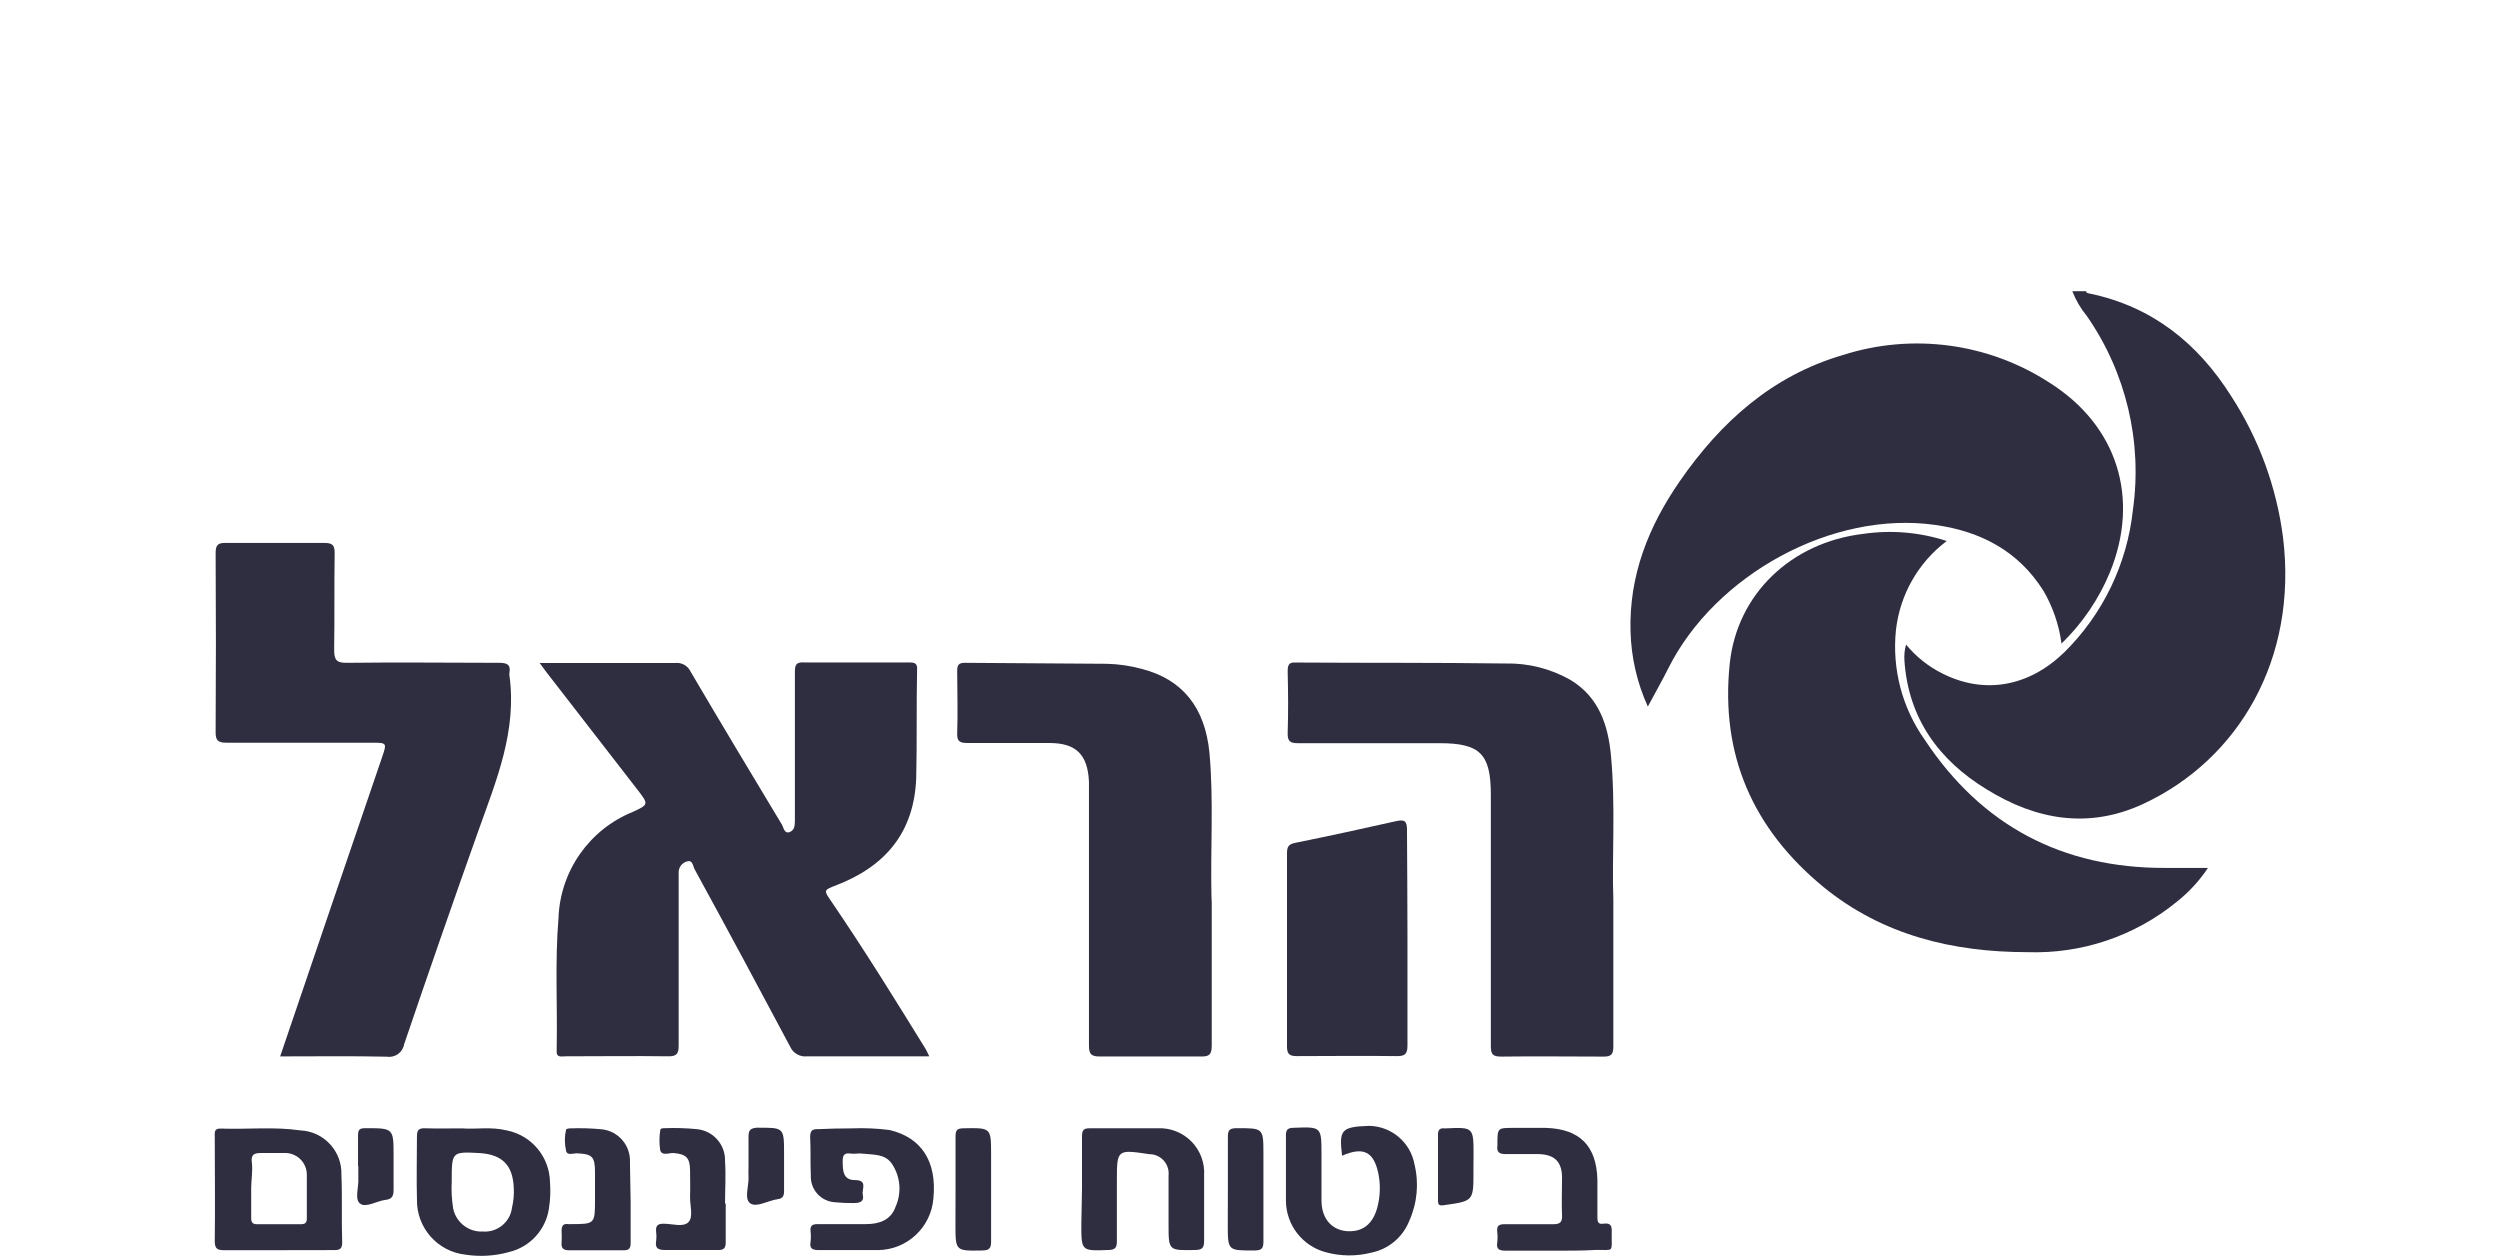
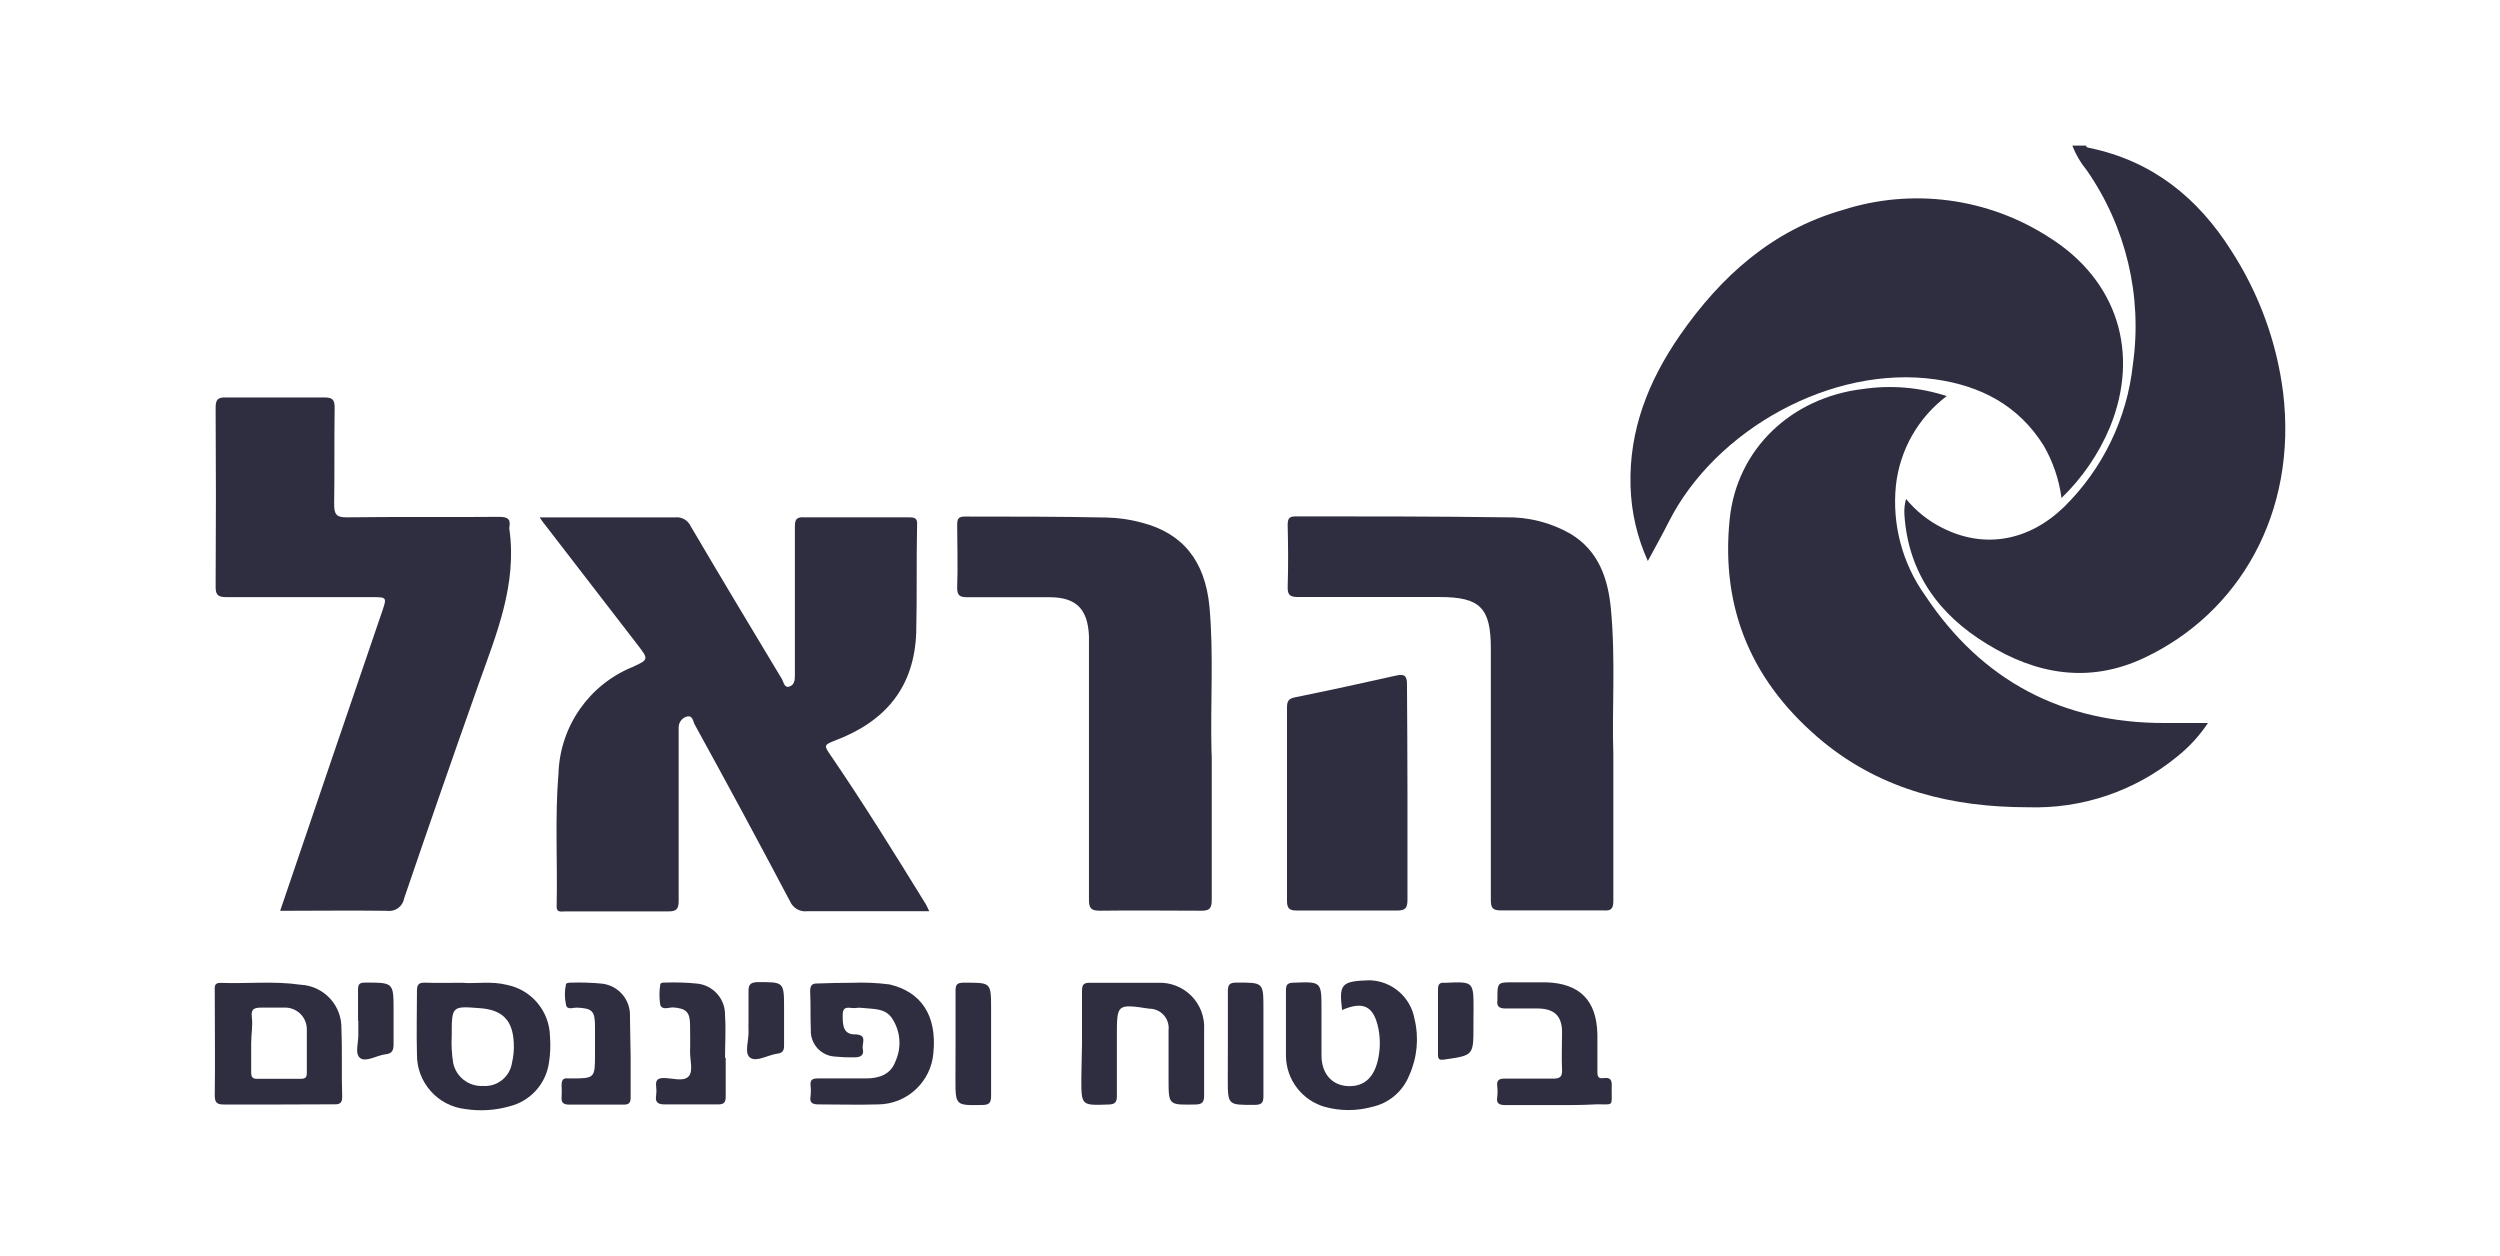
<svg xmlns="http://www.w3.org/2000/svg" id="Layer_1" data-name="Layer 1" viewBox="0 0 258.78 130">
  <defs>
    <style>.cls-1{fill:#2f2e41;}</style>
  </defs>
-   <path class="cls-1" d="M215.93,30.14c0,.18.18.21.34.24,6.5,1.34,11.22,5.14,14.69,10.63a35.14,35.14,0,0,1,5.37,14.69c1.5,12.48-4.56,22.88-14.45,27.5-5.68,2.65-11.14,1.67-16.25-1.5-4.92-3-8.1-7.33-8.5-13.33a4.77,4.77,0,0,1,.17-1.65,11.51,11.51,0,0,0,3.77,3c4.32,2.18,8.91,1.38,12.59-2.18a24.31,24.31,0,0,0,7.12-14.75A28.26,28.26,0,0,0,216,32.69a9.18,9.18,0,0,1-1.49-2.55Z" />
-   <path class="cls-1" d="M55.86,68.63h6.61c2.46,0,4.93,0,7.39,0a1.57,1.57,0,0,1,1.63.9c3.11,5.29,6.27,10.55,9.43,15.8.2.33.26,1,.81.8s.54-.73.55-1.19c0-1.46,0-2.91,0-4.37,0-3.65,0-7.3,0-11,0-.76.13-1.06,1-1,3.57,0,7.15,0,10.72,0,.56,0,1,0,.93.77-.08,3.72,0,7.44-.09,11.16-.2,5.65-3.18,9.17-8.29,11.14-1.31.5-1.3.5-.51,1.65,3.41,5,6.61,10.16,9.79,15.32.11.19.19.39.36.73H95c-3.81,0-7.62,0-11.42,0a1.71,1.71,0,0,1-1.79-1Q76.91,99.15,71.91,90c-.18-.33-.2-1-.77-.84a1.17,1.17,0,0,0-.89,1.2c0,.38,0,.77,0,1.15,0,5.57,0,11.14,0,16.71,0,.83-.18,1.13-1.07,1.12-3.54-.05-7.08,0-10.62,0-.42,0-1,.19-.94-.6.1-4.56-.19-9.13.19-13.69a12.33,12.33,0,0,1,7.67-11c1.68-.76,1.66-.81.55-2.25L56.5,69.5C56.32,69.27,56.15,69,55.86,68.63Z" />
-   <path class="cls-1" d="M201.51,56a13.4,13.4,0,0,0-5.26,9.25,16.68,16.68,0,0,0,3,11.35c5.88,8.87,14.22,13.27,24.88,13.24h4.42a15.23,15.23,0,0,1-3.27,3.54,23.14,23.14,0,0,1-15.4,5.18c-7.73,0-15-1.75-21.11-6.73-7.31-6-10.71-13.68-9.72-23.15.75-7.17,6.34-12.54,13.83-13.42A19,19,0,0,1,201.51,56Z" />
-   <path class="cls-1" d="M213.39,66.62a14.67,14.67,0,0,0-1.86-5.45c-2.59-4.12-6.47-6.16-11.19-6.83-10.71-1.53-22.81,5.2-27.63,14.8-.65,1.3-1.37,2.56-2.14,4a20.09,20.09,0,0,1-1.79-7.76c-.17-5.8,1.86-10.89,5.09-15.56,4.24-6.13,9.56-10.92,16.86-13.06a25.2,25.2,0,0,1,21.43,2.86c7,4.42,9.38,11.93,6.24,19.63A22,22,0,0,1,213.39,66.62Z" />
-   <path class="cls-1" d="M29,109.35l5.44-16q2.56-7.5,5.12-15c.5-1.47.49-1.47-1.12-1.47-5,0-10,0-15,0-.94,0-1.13-.28-1.12-1.16q.06-9.22,0-18.44c0-.87.22-1.1,1.08-1.08,3.39,0,6.77,0,10.16,0,.88,0,1.09.24,1.08,1.1-.05,3.3,0,6.6-.05,9.91,0,1.07.19,1.42,1.35,1.4,5.23-.07,10.47,0,15.7,0,.83,0,1.25.16,1.09,1.06a.45.45,0,0,0,0,.23c.8,5.72-1.34,10.85-3.18,16Q45.6,97,41.83,108.1a1.56,1.56,0,0,1-1.77,1.28C36.41,109.3,32.76,109.35,29,109.35Z" />
-   <path class="cls-1" d="M167,93.08c0,5.72,0,10.48,0,15.24,0,.8-.21,1.06-1,1.05-3.54,0-7.08-.05-10.61,0-.89,0-1.07-.25-1.07-1.1,0-8.67,0-17.35,0-26,0-4.23-1.11-5.34-5.3-5.34-4.89,0-9.77,0-14.65,0-.87,0-1.1-.22-1.08-1.08.07-2.11.05-4.22,0-6.33,0-.65.09-1,.86-.94,7.23.05,14.45,0,21.68.1a13,13,0,0,1,6.73,1.7c2.93,1.77,3.89,4.64,4.19,7.79C167.25,83.45,166.84,88.75,167,93.08Z" />
-   <path class="cls-1" d="M125.43,94.09c0,4.72,0,9.44,0,14.17,0,1-.36,1.11-1.19,1.1-3.46,0-6.93,0-10.39,0-.92,0-1.13-.26-1.13-1.15,0-8.79,0-17.59,0-26.38,0-.31,0-.62,0-.92-.13-2.79-1.32-4-4.1-4s-5.62,0-8.42,0c-.81,0-1.15-.12-1.12-1,.08-2.14,0-4.3,0-6.45,0-.63.15-.86.83-.85,4.88.05,9.76.05,14.64.1a15,15,0,0,1,3.64.53c4.23,1.09,6.54,4,7,8.66.45,4.94.1,9.9.21,14.85C125.44,93.17,125.43,93.63,125.43,94.09Z" />
-   <path class="cls-1" d="M145.69,97.22c0,3.68,0,7.37,0,11,0,.86-.24,1.11-1.1,1.1-3.46-.05-6.92,0-10.37,0-.78,0-1-.25-1-1q0-10,0-20c0-.64.14-.93.83-1.07,3.5-.71,7-1.47,10.46-2.25.84-.19,1.14-.05,1.13.9C145.66,89.7,145.69,93.46,145.69,97.22Z" />
-   <path class="cls-1" d="M28.87,129.41c-1.88,0-3.76,0-5.64,0-.69,0-1-.11-1-.93.05-3.61,0-7.21,0-10.81,0-.42-.09-.87.6-.85,2.75.1,5.52-.21,8.27.19a4.45,4.45,0,0,1,4.24,4.6c.1,2.33,0,4.68.08,7,0,.62-.21.79-.8.79C32.71,129.39,30.79,129.41,28.87,129.41ZM26,123.05c0,1,0,2,0,3,0,.47.12.68.64.67q2.25,0,4.5,0c.43,0,.62-.13.62-.59,0-1.5,0-3,0-4.49a2.25,2.25,0,0,0-2.38-2.29c-.77,0-1.54,0-2.31,0s-1.11.14-1,1S26,122.13,26,123.05Z" />
-   <path class="cls-1" d="M47.83,116.8c1.38.12,3-.2,4.67.22a5.55,5.55,0,0,1,4.43,5.33,11.51,11.51,0,0,1-.11,2.75,5.44,5.44,0,0,1-4.09,4.49,10.72,10.72,0,0,1-4.57.28,5.64,5.64,0,0,1-5-5.69c-.06-2.19,0-4.38,0-6.56,0-.68.22-.85.86-.83C45.18,116.83,46.37,116.8,47.83,116.8Zm-1.07,5.47a13.34,13.34,0,0,0,.15,2.84A3,3,0,0,0,50,127.48,2.83,2.83,0,0,0,53,125a7.13,7.13,0,0,0,.18-2.06c-.1-2.32-1.18-3.42-3.49-3.58C46.76,119.2,46.76,119.2,46.76,122.27Z" />
-   <path class="cls-1" d="M138.92,119.63c-.31-2.66-.14-3,2.84-3.09a4.86,4.86,0,0,1,4.66,4,9.05,9.05,0,0,1-.55,5.85,5.37,5.37,0,0,1-3.9,3.27,9.22,9.22,0,0,1-4.78-.05,5.55,5.55,0,0,1-4.08-5.28c0-2.26,0-4.53,0-6.79,0-.59.16-.78.77-.8,2.91-.11,2.91-.13,2.91,2.78,0,1.58,0,3.15,0,4.73,0,1.85,1,3,2.51,3.18,1.72.16,2.82-.69,3.29-2.52a7.75,7.75,0,0,0,.09-3.42C142.21,119.22,141.13,118.66,138.92,119.63Z" />
-   <path class="cls-1" d="M88.17,116.8a23.18,23.18,0,0,1,3.91.17c3.31.78,4.91,3.26,4.54,7.06a5.81,5.81,0,0,1-5.75,5.37c-2,0-4.07,0-6.1,0-.63,0-1-.14-.87-.83a4.91,4.91,0,0,0,0-1.15c-.05-.56.2-.71.74-.71,1.65,0,3.3,0,5,0,1.35,0,2.57-.4,3.06-1.79a4.59,4.59,0,0,0-.41-4.5c-.72-1-1.9-.88-2.95-1a3.06,3.06,0,0,0-.8,0c-.52.08-1.32-.38-1.31.73,0,.94,0,2,1.24,2,1.39,0,.72.94.84,1.5.17.78-.36.89-1,.88a16.18,16.18,0,0,1-1.84-.08,2.65,2.65,0,0,1-2.54-2.76c-.06-1.34,0-2.68-.07-4,0-.7.26-.83.87-.81C85.79,116.83,86.87,116.8,88.17,116.8Z" />
-   <path class="cls-1" d="M112,123.06c0-1.8,0-3.61,0-5.41,0-.63.13-.87.82-.86,2.34,0,4.69,0,7,0a4.6,4.6,0,0,1,4.82,4.89c0,2.26,0,4.53,0,6.79,0,.71-.23.91-.92.92-2.76.05-2.76.08-2.76-2.63,0-1.69,0-3.38,0-5.07a2,2,0,0,0-2-2.22c-3.35-.5-3.35-.5-3.35,2.82,0,2.08,0,4.15,0,6.22,0,.64-.19.86-.85.88-2.83.1-2.83.13-2.83-2.67Z" />
-   <path class="cls-1" d="M160.86,129.46c-1.66,0-3.31,0-5,0-.62,0-1-.12-.88-.82a4.92,4.92,0,0,0,0-1.15c-.07-.62.2-.78.79-.77,1.65,0,3.31,0,5,0,.69,0,.95-.18.92-.9-.06-1.3,0-2.61,0-3.91,0-1.69-.81-2.43-2.51-2.45-1.12,0-2.23,0-3.35,0-.67,0-.92-.23-.83-.87v-.11c0-1.73,0-1.73,1.65-1.73,1.12,0,2.23,0,3.35,0,3.52.1,5.27,1.86,5.35,5.38,0,1.27,0,2.53,0,3.8,0,.4,0,.83.57.74,1-.15.93.44.91,1.11,0,1.91.22,1.58-1.55,1.6C163.78,129.47,162.32,129.46,160.86,129.46Z" />
-   <path class="cls-1" d="M65.28,124.52c0,1.39,0,2.77,0,4.15,0,.53-.15.75-.72.75-1.88,0-3.76,0-5.65,0-.61,0-.83-.22-.78-.81a8.83,8.83,0,0,0,0-1.15c0-.52.11-.83.69-.75a.88.88,0,0,0,.23,0c2.54,0,2.54,0,2.54-2.57,0-.92,0-1.84,0-2.76,0-1.67-.27-1.93-1.91-2-.37,0-1,.27-1.09-.29a4.89,4.89,0,0,1,0-2.15c0-.08.26-.14.4-.14a24.75,24.75,0,0,1,3.34.1,3.27,3.27,0,0,1,2.88,3.35,1.85,1.85,0,0,1,0,.23Z" />
-   <path class="cls-1" d="M75.12,124.59c0,1.35,0,2.69,0,4,0,.6-.19.81-.79.8-1.84,0-3.69,0-5.53,0-.74,0-1-.25-.88-.93a3.54,3.54,0,0,0,0-.92c-.07-.62.11-.89.8-.87.87,0,2,.39,2.54-.16s.14-1.75.17-2.66,0-1.76,0-2.64c0-1.38-.4-1.76-1.76-1.86-.46,0-1.15.31-1.33-.28a6.76,6.76,0,0,1,0-2.06c0-.21.26-.24.46-.23a24.6,24.6,0,0,1,3.33.1,3.22,3.22,0,0,1,2.92,3.32c.1,1.45,0,2.91,0,4.36Z" />
-   <path class="cls-1" d="M98.91,123.15c0-1.85,0-3.69,0-5.53,0-.65.18-.82.83-.83,2.85-.05,2.85-.08,2.85,2.74,0,3,0,6,0,9,0,.7-.21.9-.91.91-2.78.05-2.78.07-2.78-2.71Z" />
-   <path class="cls-1" d="M127.1,123.13c0-1.8,0-3.61,0-5.41,0-.66.1-.93.86-.94,2.82,0,2.82-.06,2.82,2.76,0,3,0,6,0,9,0,.71-.22.89-.91.9-2.78,0-2.78.06-2.78-2.72Z" />
-   <path class="cls-1" d="M152.52,120.51v.81c0,3,0,3-3.05,3.43-.49.07-.62,0-.62-.5,0-2.26,0-4.53,0-6.8,0-.5.19-.7.68-.65a.2.2,0,0,0,.11,0c2.89-.13,2.89-.13,2.89,2.79Z" />
-   <path class="cls-1" d="M77.48,120.83c0-1,0-2.07,0-3.1,0-.65.09-.94.86-1,2.82,0,2.82-.07,2.82,2.75,0,1.27,0,2.53,0,3.8,0,.49-.11.78-.66.85-1,.13-2.18.9-2.84.43s-.13-1.79-.18-2.74C77.46,121.52,77.48,121.18,77.48,120.83Z" />
-   <path class="cls-1" d="M37.06,120.72c0-1.06,0-2.14,0-3.2,0-.62.18-.74.78-.74,2.9,0,2.9,0,2.9,2.91,0,1.14,0,2.29,0,3.44,0,.63-.12,1-.83,1.07-.91.11-2,.84-2.62.4s-.14-1.71-.2-2.61c0-.42,0-.84,0-1.27Z" />
+   <path class="cls-1" d="M215.93,15.07c0,.18.18.21.34.24,6.5,1.34,11.22,5.14,14.69,10.63a35.14,35.14,0,0,1,5.37,14.69c1.5,12.48-4.56,22.88-14.45,27.5-5.68,2.65-11.14,1.67-16.25-1.5-4.92-3-8.1-7.33-8.5-13.33a4.77,4.77,0,0,1,.17-1.65,11.51,11.51,0,0,0,3.77,3c4.32,2.18,8.91,1.38,12.59-2.18a24.31,24.31,0,0,0,7.12-14.75A28.26,28.26,0,0,0,216,17.62a9.18,9.18,0,0,1-1.49-2.55Z" />
+   <path class="cls-1" d="M55.86,53.56h6.61c2.46,0,4.93,0,7.39,0a1.57,1.57,0,0,1,1.63.9c3.11,5.29,6.27,10.55,9.43,15.8.2.33.26,1,.81.8s.54-.73.55-1.19c0-1.46,0-2.92,0-4.37,0-3.65,0-7.3,0-10.95,0-.76.13-1.06,1-1,3.57,0,7.15,0,10.72,0,.56,0,1,0,.93.77-.08,3.72,0,7.44-.09,11.16-.2,5.65-3.18,9.17-8.29,11.13-1.31.51-1.3.51-.51,1.66,3.41,5,6.61,10.16,9.79,15.32.11.19.19.39.36.73H95c-3.81,0-7.62,0-11.42,0a1.71,1.71,0,0,1-1.79-1Q76.91,84.08,71.91,75c-.18-.33-.2-.95-.77-.84a1.17,1.17,0,0,0-.89,1.2c0,.38,0,.77,0,1.15,0,5.57,0,11.14,0,16.71,0,.83-.18,1.13-1.07,1.12-3.54,0-7.08,0-10.62,0-.42,0-1,.19-.94-.6.1-4.56-.19-9.13.19-13.7a12.33,12.33,0,0,1,7.67-11c1.68-.76,1.66-.81.55-2.25L56.5,54.43C56.32,54.2,56.15,54,55.86,53.56Z" />
+   <path class="cls-1" d="M201.51,41a13.4,13.4,0,0,0-5.26,9.25,16.68,16.68,0,0,0,3,11.35c5.88,8.87,14.22,13.27,24.88,13.24h4.42a15.23,15.23,0,0,1-3.27,3.54,23.14,23.14,0,0,1-15.4,5.18c-7.73,0-15-1.75-21.11-6.73-7.31-6-10.71-13.68-9.72-23.15.75-7.17,6.34-12.54,13.83-13.42A19,19,0,0,1,201.51,41Z" />
+   <path class="cls-1" d="M213.39,51.55a14.67,14.67,0,0,0-1.86-5.45c-2.59-4.12-6.47-6.16-11.19-6.83-10.71-1.53-22.81,5.2-27.63,14.8-.65,1.3-1.37,2.56-2.14,4a20.09,20.09,0,0,1-1.79-7.76c-.17-5.81,1.86-10.89,5.09-15.57,4.24-6.12,9.56-10.91,16.86-13a25.2,25.2,0,0,1,21.43,2.86c7,4.42,9.38,11.93,6.24,19.63A22,22,0,0,1,213.39,51.55Z" />
+   <path class="cls-1" d="M29,94.28l5.44-16q2.56-7.5,5.12-15c.5-1.47.49-1.47-1.12-1.47-5,0-10,0-15,0-.94,0-1.13-.27-1.12-1.15q.06-9.23,0-18.44c0-.87.22-1.1,1.08-1.08,3.39,0,6.77,0,10.16,0,.88,0,1.09.24,1.08,1.1-.05,3.3,0,6.6-.05,9.91,0,1.07.19,1.42,1.35,1.4,5.23-.07,10.47,0,15.7-.05.83,0,1.25.16,1.09,1.06a.45.45,0,0,0,0,.23c.8,5.72-1.34,10.84-3.18,16Q45.6,81.94,41.83,93a1.56,1.56,0,0,1-1.77,1.28C36.41,94.23,32.76,94.28,29,94.28Z" />
+   <path class="cls-1" d="M167,78c0,5.72,0,10.48,0,15.24,0,.8-.21,1.06-1,1-3.54,0-7.08,0-10.61,0-.89,0-1.07-.25-1.07-1.1,0-8.67,0-17.35,0-26,0-4.23-1.11-5.34-5.3-5.34-4.89,0-9.77,0-14.65,0-.87,0-1.1-.22-1.08-1.08.07-2.11.05-4.22,0-6.33,0-.65.09-.95.86-.94,7.23,0,14.45,0,21.68.1a13,13,0,0,1,6.73,1.7c2.93,1.77,3.89,4.64,4.19,7.79C167.25,68.37,166.84,73.68,167,78Z" />
+   <path class="cls-1" d="M125.43,79c0,4.72,0,9.44,0,14.17,0,1-.36,1.11-1.19,1.1-3.46,0-6.93-.05-10.39,0-.92,0-1.13-.26-1.13-1.15,0-8.79,0-17.59,0-26.38,0-.31,0-.62,0-.92-.13-2.79-1.32-4-4.1-4s-5.62,0-8.42,0c-.81,0-1.15-.12-1.12-1.05.08-2.14,0-4.3,0-6.45,0-.63.15-.86.83-.85,4.88,0,9.76,0,14.64.1a15,15,0,0,1,3.64.53c4.23,1.09,6.54,3.95,7,8.66.45,4.94.1,9.9.21,14.84C125.44,78.1,125.43,78.56,125.43,79Z" />
+   <path class="cls-1" d="M145.69,82.15c0,3.68,0,7.37,0,11,0,.86-.24,1.11-1.1,1.1-3.46,0-6.92,0-10.37,0-.78,0-1-.25-1-1q0-10,0-20c0-.64.14-.93.83-1.07,3.5-.71,7-1.47,10.46-2.25.84-.19,1.14,0,1.13.9C145.66,74.63,145.69,78.39,145.69,82.15Z" />
+   <path class="cls-1" d="M28.87,114.33c-1.88,0-3.76,0-5.64,0-.69,0-1-.11-1-.93.05-3.61,0-7.21,0-10.81,0-.42-.09-.87.6-.85,2.75.1,5.52-.21,8.27.19a4.45,4.45,0,0,1,4.24,4.6c.1,2.33,0,4.68.08,7,0,.62-.21.79-.8.78C32.71,114.32,30.79,114.33,28.87,114.33ZM26,108c0,1,0,2,0,3,0,.47.12.68.64.67q2.25,0,4.5,0c.43,0,.62-.13.62-.59,0-1.5,0-3,0-4.49a2.25,2.25,0,0,0-2.38-2.29c-.77,0-1.54,0-2.31,0s-1.11.14-1,1S26,107.06,26,108Z" />
+   <path class="cls-1" d="M47.83,101.73c1.38.12,3-.2,4.67.22a5.55,5.55,0,0,1,4.43,5.33,11.51,11.51,0,0,1-.11,2.75,5.44,5.44,0,0,1-4.09,4.49,10.72,10.72,0,0,1-4.57.28,5.64,5.64,0,0,1-5-5.69c-.06-2.19,0-4.38,0-6.56,0-.68.22-.85.86-.83C45.18,101.76,46.37,101.73,47.83,101.73Zm-1.07,5.47a13.34,13.34,0,0,0,.15,2.84A3,3,0,0,0,50,112.41,2.83,2.83,0,0,0,53,110a7.13,7.13,0,0,0,.18-2.06c-.1-2.32-1.18-3.42-3.49-3.58C46.76,104.13,46.76,104.13,46.76,107.2Z" />
+   <path class="cls-1" d="M138.92,104.55c-.31-2.65-.14-3,2.84-3.08a4.86,4.86,0,0,1,4.66,4,9.05,9.05,0,0,1-.55,5.85,5.37,5.37,0,0,1-3.9,3.27,9.22,9.22,0,0,1-4.78,0,5.55,5.55,0,0,1-4.08-5.28c0-2.26,0-4.53,0-6.79,0-.59.16-.78.77-.8,2.91-.11,2.91-.13,2.91,2.78,0,1.58,0,3.15,0,4.73,0,1.85,1,3,2.51,3.18,1.72.16,2.82-.69,3.29-2.52a7.75,7.75,0,0,0,.09-3.42C142.21,104.15,141.13,103.59,138.92,104.55Z" />
+   <path class="cls-1" d="M88.17,101.73a23.18,23.18,0,0,1,3.91.17c3.31.78,4.91,3.25,4.54,7.06a5.79,5.79,0,0,1-5.75,5.36c-2,.06-4.07,0-6.1,0-.63,0-1-.14-.87-.83a4.91,4.91,0,0,0,0-1.15c-.05-.56.2-.71.74-.71,1.65,0,3.3,0,5,0,1.35,0,2.57-.4,3.06-1.79a4.59,4.59,0,0,0-.41-4.5c-.72-1-1.9-.88-2.95-1a2.68,2.68,0,0,0-.8,0c-.52.08-1.32-.38-1.31.73,0,.94,0,2,1.24,2,1.39,0,.72.94.84,1.5.17.78-.36.89-1,.88a16.18,16.18,0,0,1-1.84-.08,2.65,2.65,0,0,1-2.54-2.76c-.06-1.34,0-2.68-.07-4,0-.7.26-.83.87-.81C85.79,101.76,86.87,101.73,88.17,101.73Z" />
+   <path class="cls-1" d="M112,108c0-1.8,0-3.61,0-5.41,0-.63.13-.87.82-.86,2.34,0,4.69,0,7,0a4.59,4.59,0,0,1,4.82,4.89c0,2.26,0,4.53,0,6.79,0,.71-.23.91-.92.92-2.76.05-2.76.08-2.76-2.63,0-1.69,0-3.38,0-5.07a2,2,0,0,0-2-2.22c-3.35-.5-3.35-.5-3.35,2.82,0,2.08,0,4.15,0,6.22,0,.64-.19.86-.85.88-2.83.1-2.83.13-2.83-2.67Z" />
+   <path class="cls-1" d="M160.86,114.39c-1.66,0-3.31,0-5,0-.62,0-1-.12-.88-.82a4.92,4.92,0,0,0,0-1.15c-.07-.62.2-.78.79-.77,1.65,0,3.31,0,5,0,.69,0,.95-.18.92-.9-.06-1.3,0-2.61,0-3.91,0-1.69-.81-2.43-2.51-2.45-1.12,0-2.23,0-3.35,0-.67,0-.92-.23-.83-.87v-.11c0-1.73,0-1.73,1.65-1.73,1.12,0,2.23,0,3.35,0,3.52.1,5.27,1.86,5.35,5.38,0,1.27,0,2.53,0,3.8,0,.4,0,.83.57.74,1-.15.93.44.91,1.1,0,1.92.22,1.59-1.55,1.61C163.78,114.4,162.32,114.39,160.86,114.39Z" />
+   <path class="cls-1" d="M65.28,109.45c0,1.39,0,2.77,0,4.15,0,.53-.15.75-.72.74-1.88,0-3.76,0-5.65,0-.61,0-.83-.22-.78-.81a8.83,8.83,0,0,0,0-1.15c0-.52.11-.83.69-.75a.88.88,0,0,0,.23,0c2.54,0,2.54,0,2.54-2.57,0-.92,0-1.84,0-2.76,0-1.67-.27-1.93-1.91-2-.37,0-1,.27-1.09-.29a4.89,4.89,0,0,1,0-2.15c0-.08.26-.14.4-.14a24.75,24.75,0,0,1,3.34.1,3.27,3.27,0,0,1,2.88,3.35,1.85,1.85,0,0,1,0,.23Z" />
+   <path class="cls-1" d="M75.12,109.52c0,1.35,0,2.69,0,4,0,.6-.19.8-.79.8-1.84,0-3.69,0-5.53,0-.74,0-1-.26-.88-.94a3.47,3.47,0,0,0,0-.91c-.07-.62.11-.89.8-.88.87,0,2,.4,2.54-.15s.14-1.75.17-2.66,0-1.76,0-2.65c0-1.37-.4-1.75-1.76-1.85-.46,0-1.15.31-1.33-.28a6.76,6.76,0,0,1,0-2.06c0-.21.26-.24.46-.23a24.6,24.6,0,0,1,3.33.1,3.22,3.22,0,0,1,2.92,3.32c.1,1.45,0,2.91,0,4.36Z" />
+   <path class="cls-1" d="M98.91,108.08c0-1.85,0-3.69,0-5.53,0-.66.18-.82.83-.83,2.85,0,2.85-.08,2.85,2.74,0,3,0,6,0,9,0,.71-.21.91-.91.92-2.78.05-2.78.07-2.78-2.71Z" />
+   <path class="cls-1" d="M127.1,108.06c0-1.8,0-3.61,0-5.41,0-.66.1-.93.86-.94,2.82,0,2.82-.06,2.82,2.76,0,3,0,6,0,9,0,.71-.22.89-.91.9-2.78,0-2.78.06-2.78-2.72Z" />
+   <path class="cls-1" d="M152.52,105.44v.81c0,3,0,3-3.05,3.43-.49.07-.62-.05-.62-.5,0-2.26,0-4.53,0-6.8,0-.5.19-.7.68-.65h.11c2.89-.13,2.89-.13,2.89,2.79Z" />
+   <path class="cls-1" d="M77.48,105.76c0-1,0-2.07,0-3.1,0-.65.09-.94.86-1,2.82,0,2.82-.07,2.82,2.75,0,1.27,0,2.53,0,3.8,0,.49-.11.78-.66.85-1,.13-2.18.9-2.84.43s-.13-1.79-.18-2.75C77.46,106.45,77.48,106.11,77.48,105.76Z" />
+   <path class="cls-1" d="M37.06,105.65c0-1.07,0-2.14,0-3.2,0-.62.18-.74.78-.74,2.9,0,2.9,0,2.9,2.91,0,1.14,0,2.29,0,3.44,0,.63-.12,1-.83,1.07-.91.11-2,.84-2.62.4s-.14-1.71-.2-2.61c0-.42,0-.85,0-1.27Z" />
</svg>
